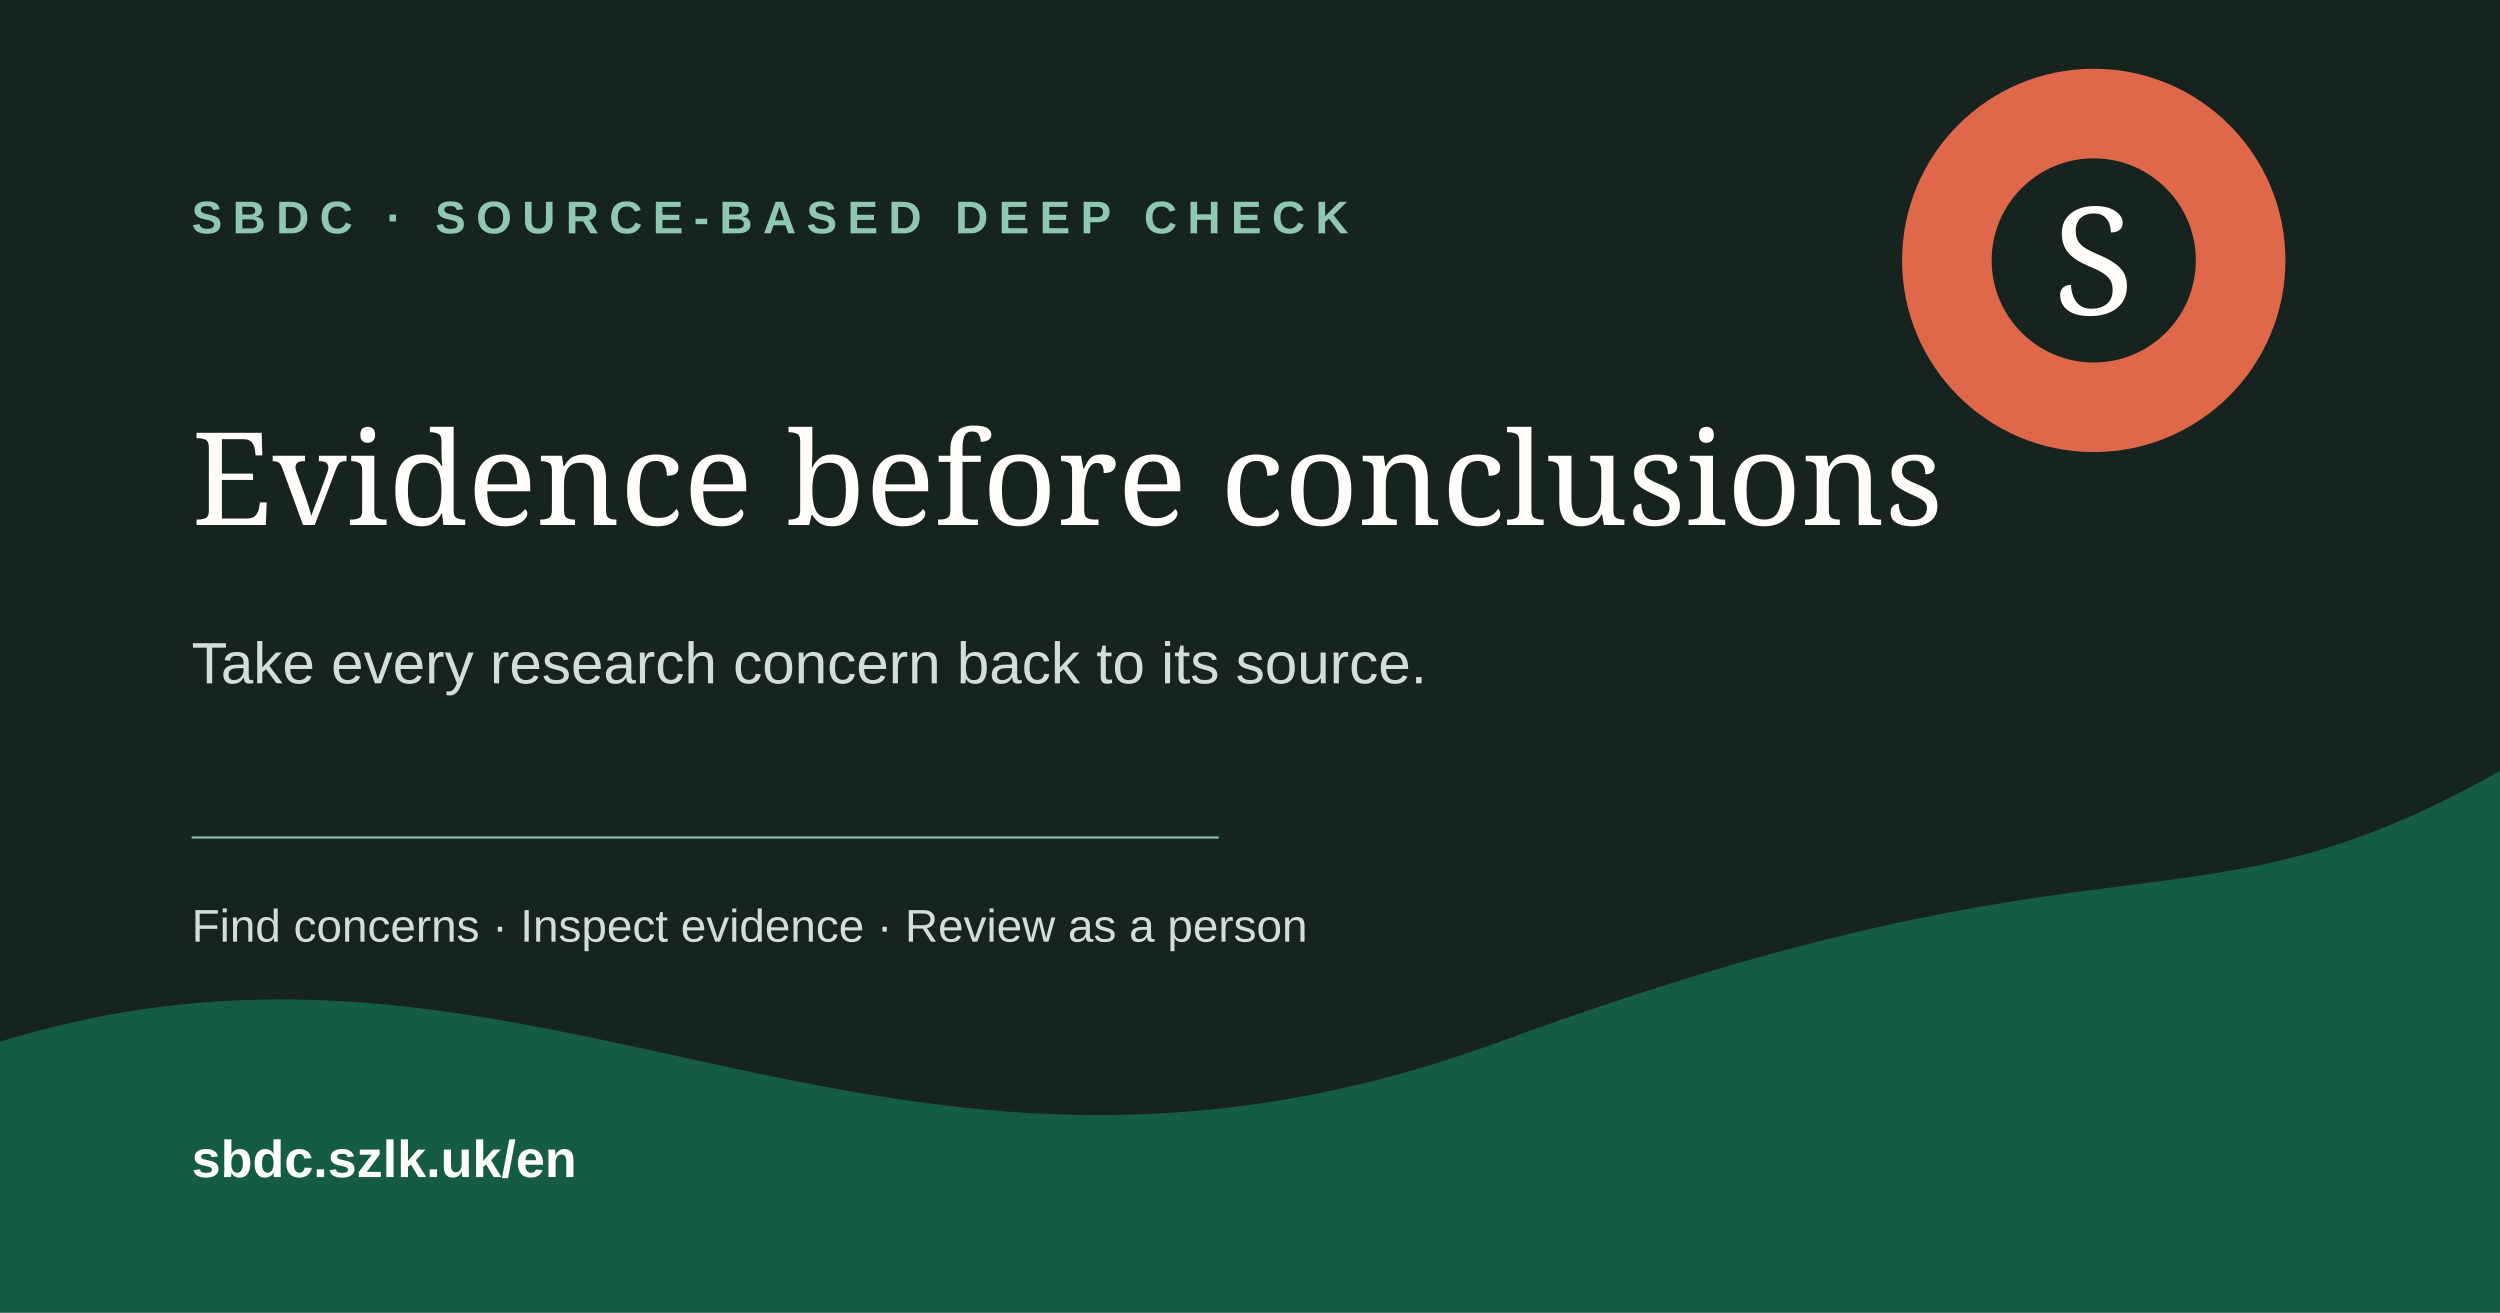
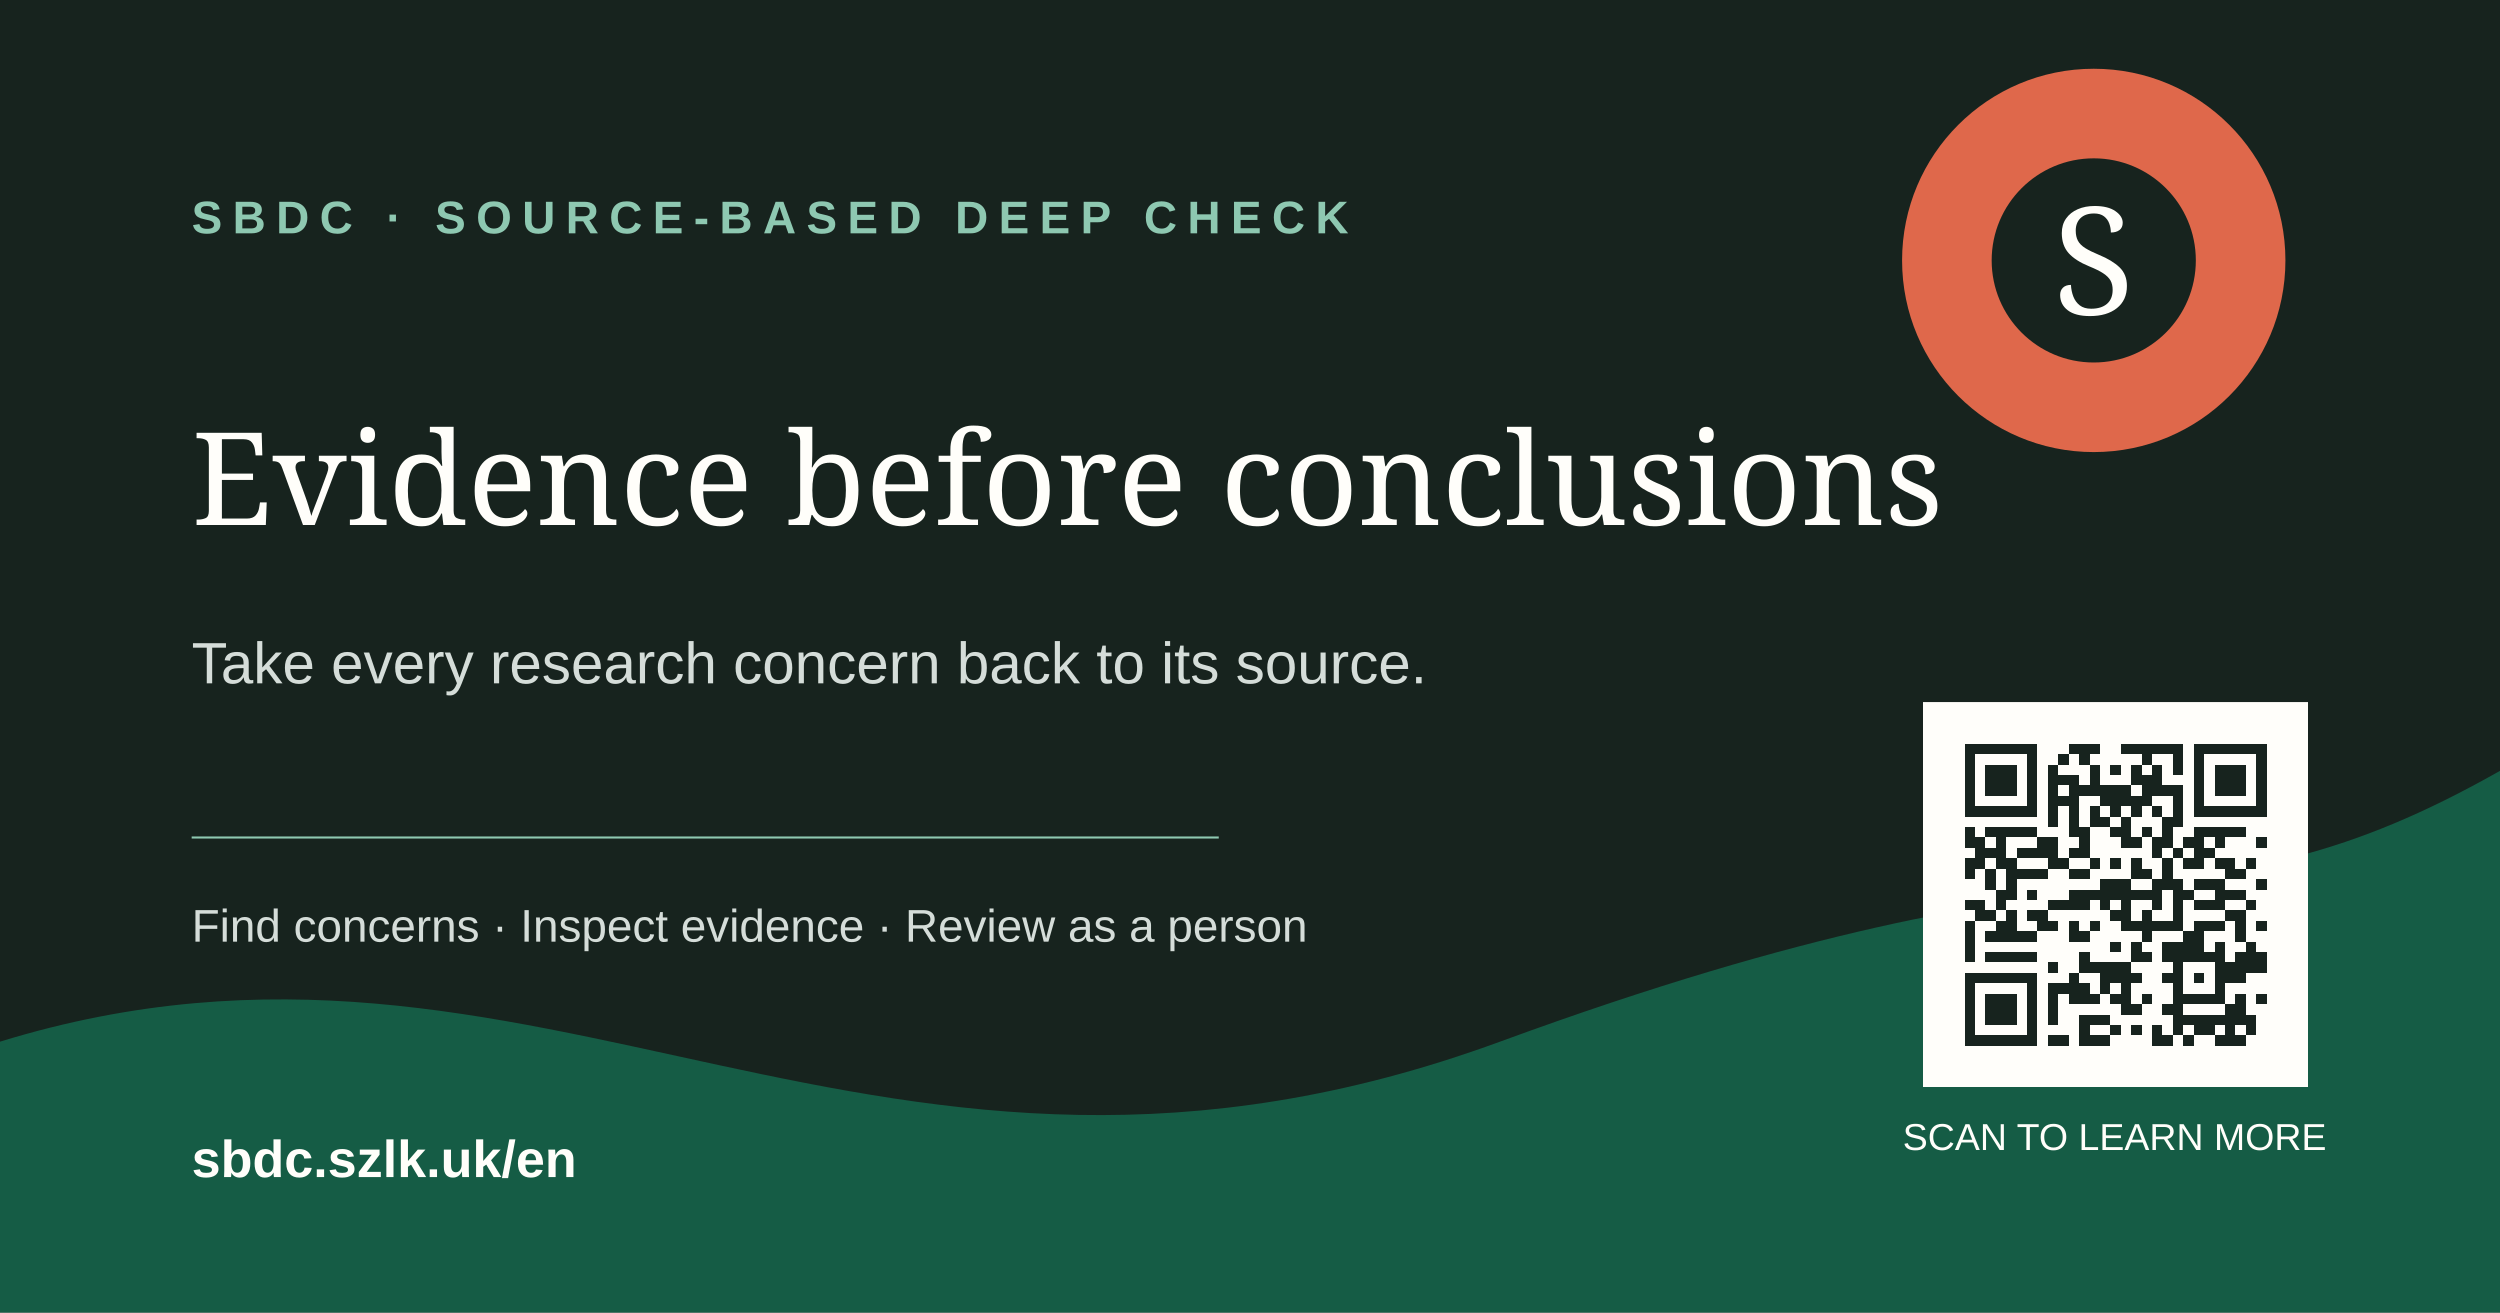
<svg xmlns="http://www.w3.org/2000/svg" width="1200" height="630" viewBox="0 0 1200 630" role="img" aria-labelledby="title desc">
  <rect width="1200" height="630" fill="#17231e" />
  <path d="M0 500C260 420 420 610 720 500s330-45 480-130v260H0Z" fill="#155c45" />
  <circle cx="1005" cy="125" r="92" fill="#df684b" />
  <circle cx="1005" cy="125" r="49" fill="#17231e" />
  <text x="1005" y="151" fill="#fffefa" font-family="Georgia,serif" font-size="72" text-anchor="middle">S</text>
  <text x="92" y="112" fill="#8ec8b1" font-family="Arial,sans-serif" font-size="22" font-weight="700" letter-spacing="5">SBDC · SOURCE-BASED DEEP CHECK</text>
  <text x="92" y="252" fill="#fffefa" font-family="Georgia,serif" font-size="62">Evidence before conclusions</text>
  <text x="92" y="328" fill="#d5ddd9" font-family="Arial,sans-serif" font-size="28">Take every research concern back to its source.</text>
  <line x1="92" y1="402" x2="585" y2="402" stroke="#8ec8b1" />
  <text x="92" y="452" fill="#d5ddd9" font-family="Arial,sans-serif" font-size="22">Find concerns · Inspect evidence · Review as a person</text>
  <text x="92" y="565" fill="#fffefa" font-family="Arial,sans-serif" font-size="25" font-weight="700">sbdc.szlk.uk/en</text>
+   <svg id="share-qr" data-url="https://sbdc.szlk.uk/en/about" x="923" y="337" width="185" height="185" viewBox="0 0 37 37" shape-rendering="crispEdges">
+     <path fill="#fffefa" d="M0 0h37v37H0z" />
+     <path stroke="#17231e" d="M4 4.5h7m3 0h3m2 0h6m1 0h7M4 5.5h1m5 0h1m2 0h1m1 0h1m5 0h1m2 0h1m1 0h1m5 0h1M4 6.5h1m1 0h3m1 0h1m1 0h1m3 0h1m1 0h1m1 0h1m1 0h1m1 0h1m1 0h1m1 0h3m1 0h1M4 7.5h1m1 0h3m1 0h1m1 0h3m1 0h1m3 0h3m3 0h1m1 0h3m1 0h1M4 8.5h1m1 0h3m1 0h1m1 0h1m1 0h6m1 0h4m1 0h1m1 0h3m1 0h1M4 9.5h1m5 0h1m1 0h3m2 0h5m2 0h1m1 0h1m5 0h1M4 10.5h7m1 0h1m1 0h1m1 0h1m1 0h1m1 0h1m1 0h1m1 0h1m1 0h7M12 11.5h1m1 0h1m1 0h2m1 0h1m3 0h2M4 12.5h1m1 0h5m3 0h2m2 0h2m1 0h1m1 0h1m2 0h5M4 13.5h2m1 0h1m3 0h2m2 0h1m3 0h2m1 0h2m1 0h2m1 0h1m3 0h1M5 14.5h3m1 0h4m1 0h2m6 0h1m1 0h1m1 0h2M4 15.5h2m1 0h2m3 0h2m2 0h1m1 0h1m1 0h1m2 0h1m1 0h2m1 0h2m1 0h1M4 16.5h1m1 0h1m1 0h4m2 0h2m4 0h2m1 0h1m5 0h2M6 17.5h1m1 0h1m8 0h3m2 0h3m1 0h3m3 0h1M7 18.5h2m1 0h1m3 0h9m1 0h2m2 0h3M4 19.5h2m1 0h1m4 0h4m1 0h1m1 0h1m2 0h1m1 0h1m1 0h3m2 0h1M5 20.5h2m1 0h1m1 0h2m6 0h2m1 0h1m2 0h1m4 0h2M4 21.5h1m2 0h2m2 0h2m1 0h1m1 0h1m2 0h6m1 0h3m1 0h1m1 0h1M4 22.5h1m1 0h5m3 0h2m5 0h1m3 0h2m3 0h1M4 23.5h1m13 0h1m1 0h1m2 0h4m1 0h1m2 0h1M4 24.5h1m1 0h5m4 0h1m4 0h2m1 0h6m1 0h3M12 25.5h1m2 0h5m4 0h1m3 0h5M4 26.5h7m3 0h1m2 0h4m2 0h2m1 0h1m1 0h3M4 27.5h1m5 0h1m1 0h4m1 0h1m1 0h1m4 0h1m3 0h1M4 28.5h1m1 0h3m1 0h1m1 0h1m1 0h3m1 0h2m1 0h1m2 0h5m1 0h1m1 0h1M4 29.5h1m1 0h3m1 0h1m1 0h1m6 0h2m2 0h2m4 0h2M4 30.5h1m1 0h3m1 0h1m1 0h1m2 0h3m6 0h8M4 31.5h1m5 0h1m4 0h1m2 0h1m1 0h1m1 0h1m1 0h1m1 0h2m1 0h1m1 0h1M4 32.5h7m1 0h2m1 0h3m4 0h2m1 0h1m2 0h3" />
+   </svg>
+   <text x="1015" y="552" fill="#fffefa" font-family="Arial,sans-serif" font-size="18" text-anchor="middle">SCAN TO LEARN MORE</text>
</svg>
